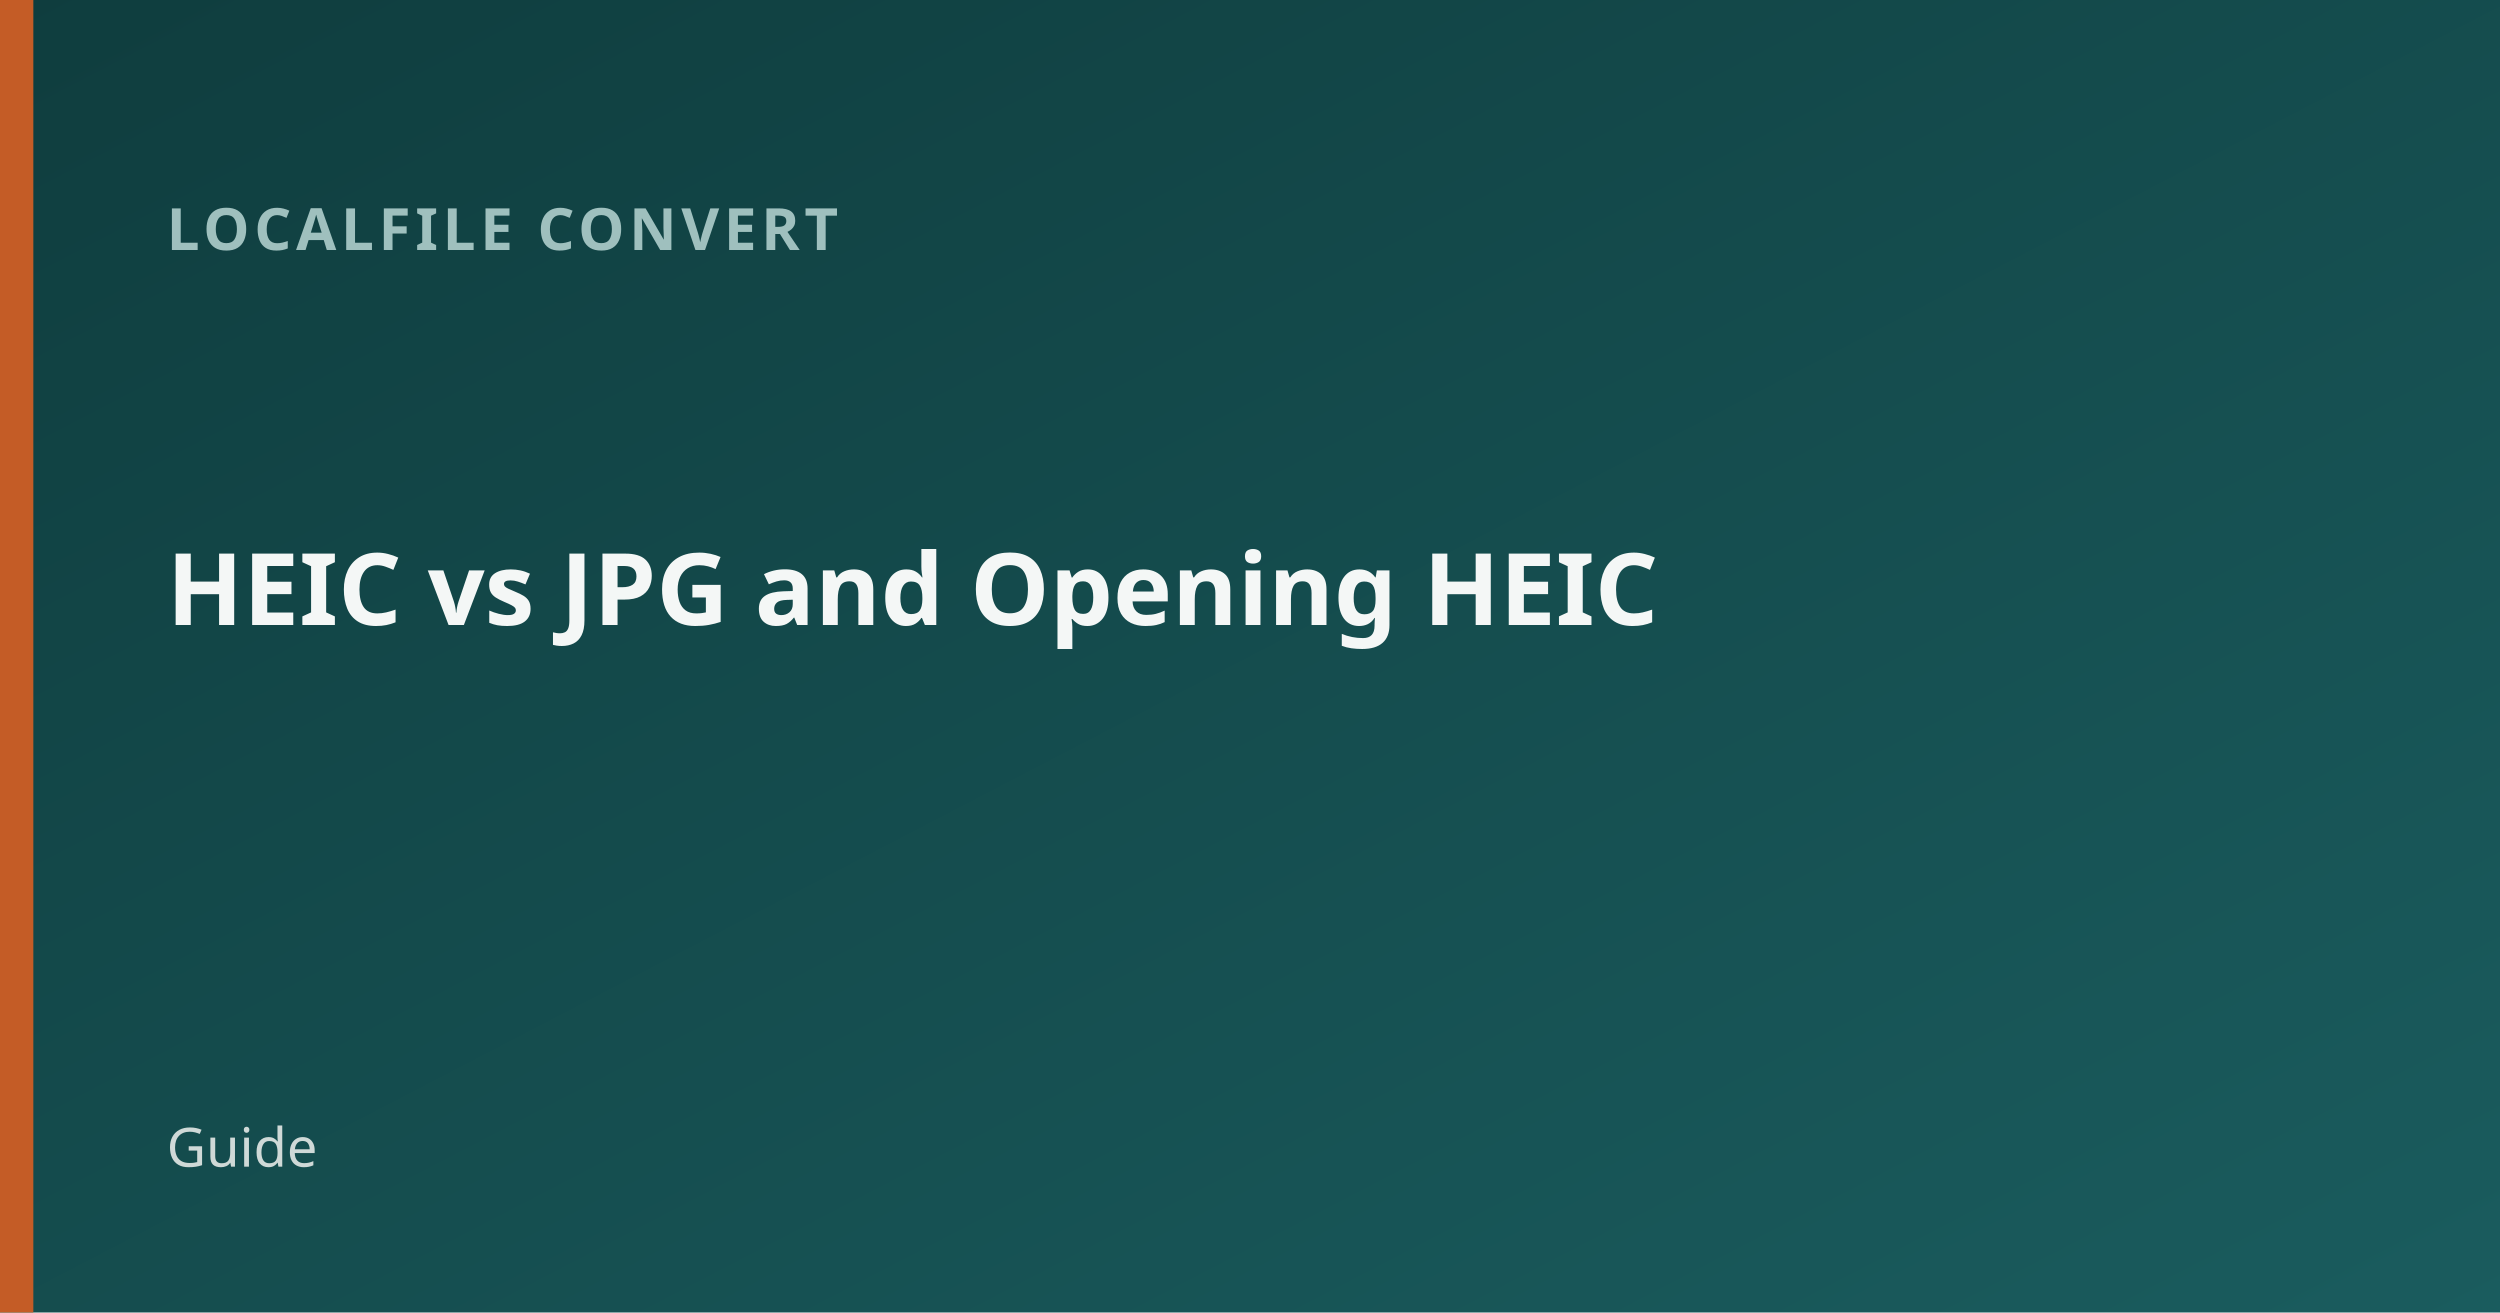
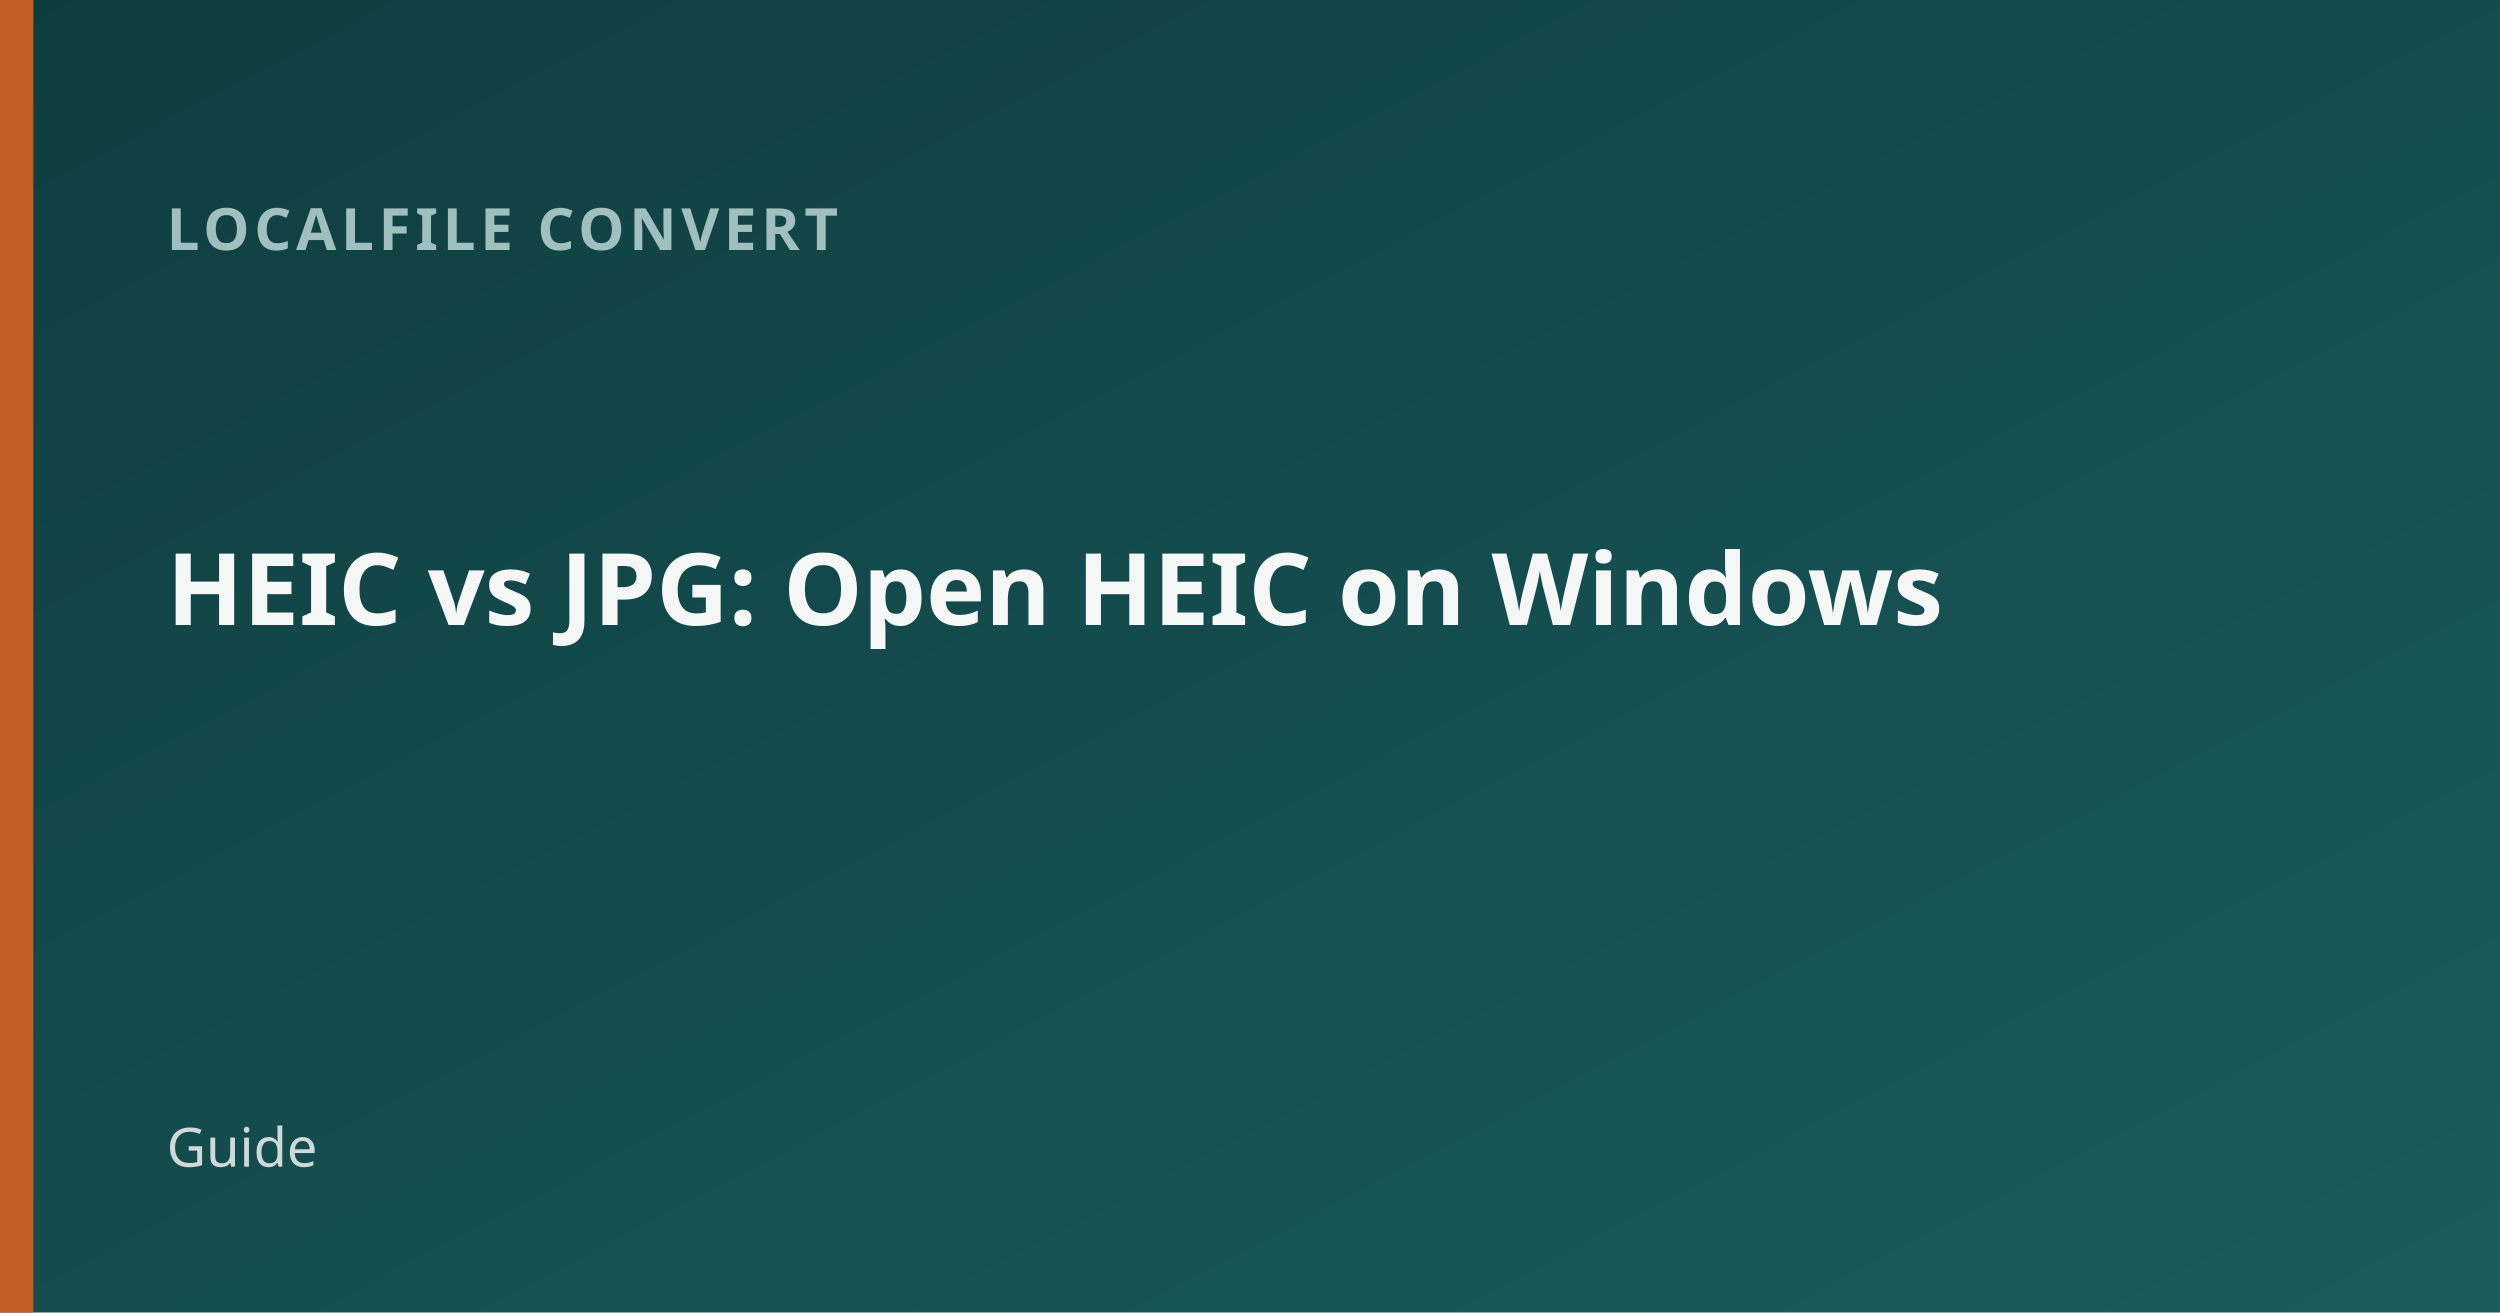
<svg xmlns="http://www.w3.org/2000/svg" width="1200" height="630" viewBox="0 0 1200 630" role="img">
  <defs>
    <linearGradient id="g" x1="0" y1="0" x2="1" y2="1">
      <stop offset="0%" stop-color="#0f3d3e" />
      <stop offset="100%" stop-color="#1a5c5e" />
    </linearGradient>
  </defs>
  <rect width="1200" height="630" fill="url(#g)" />
  <rect x="0" y="0" width="16" height="630" fill="#c45c26" />
  <text x="80" y="120" fill="#9fc0be" font-size="28" font-family="ui-sans-serif,system-ui,sans-serif" font-weight="700" letter-spacing="0.08em">LOCALFILE CONVERT</text>
-   <text x="80" y="300" fill="#f4f7f6" font-size="48" font-family="ui-sans-serif,system-ui,sans-serif" font-weight="700">HEIC vs JPG and Opening HEIC</text>
+   <text x="80" y="300" fill="#f4f7f6" font-size="48" font-family="ui-sans-serif,system-ui,sans-serif" font-weight="700">HEIC vs JPG: Open HEIC on Windows</text>
  <text x="80" y="560" fill="#cfd9d7" font-size="26" font-family="ui-sans-serif,system-ui,sans-serif">Guide</text>
</svg>
